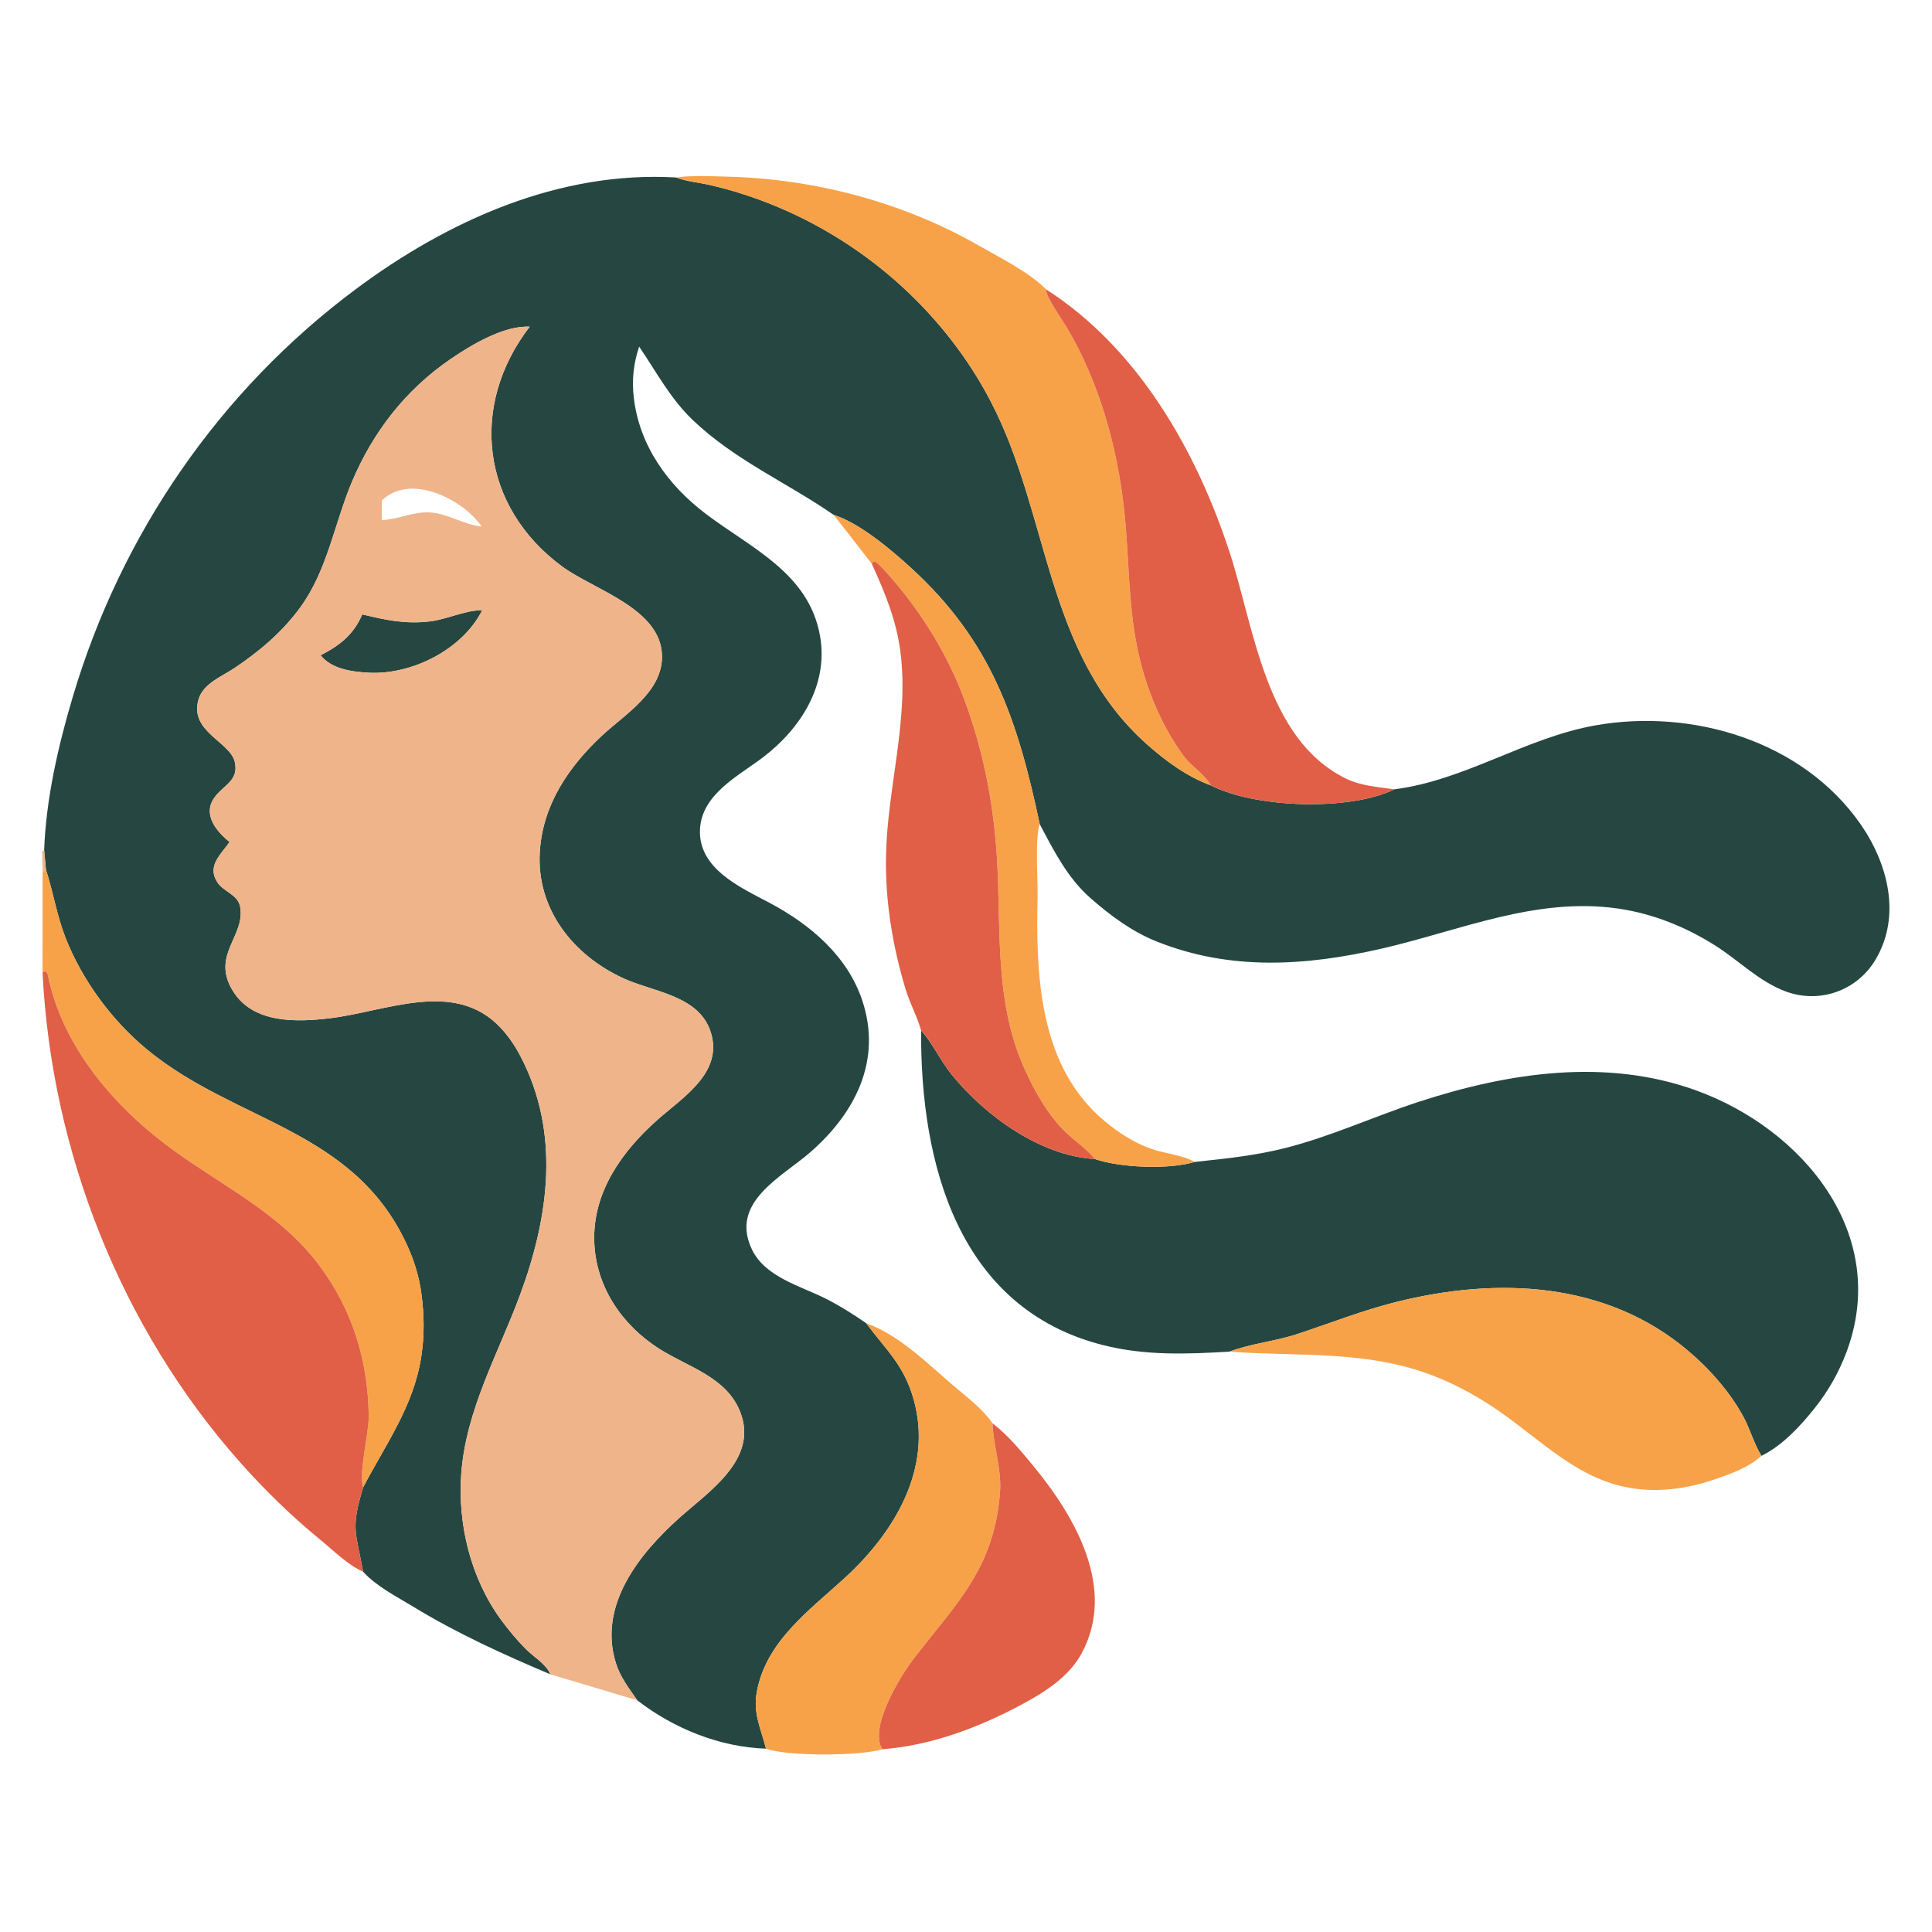
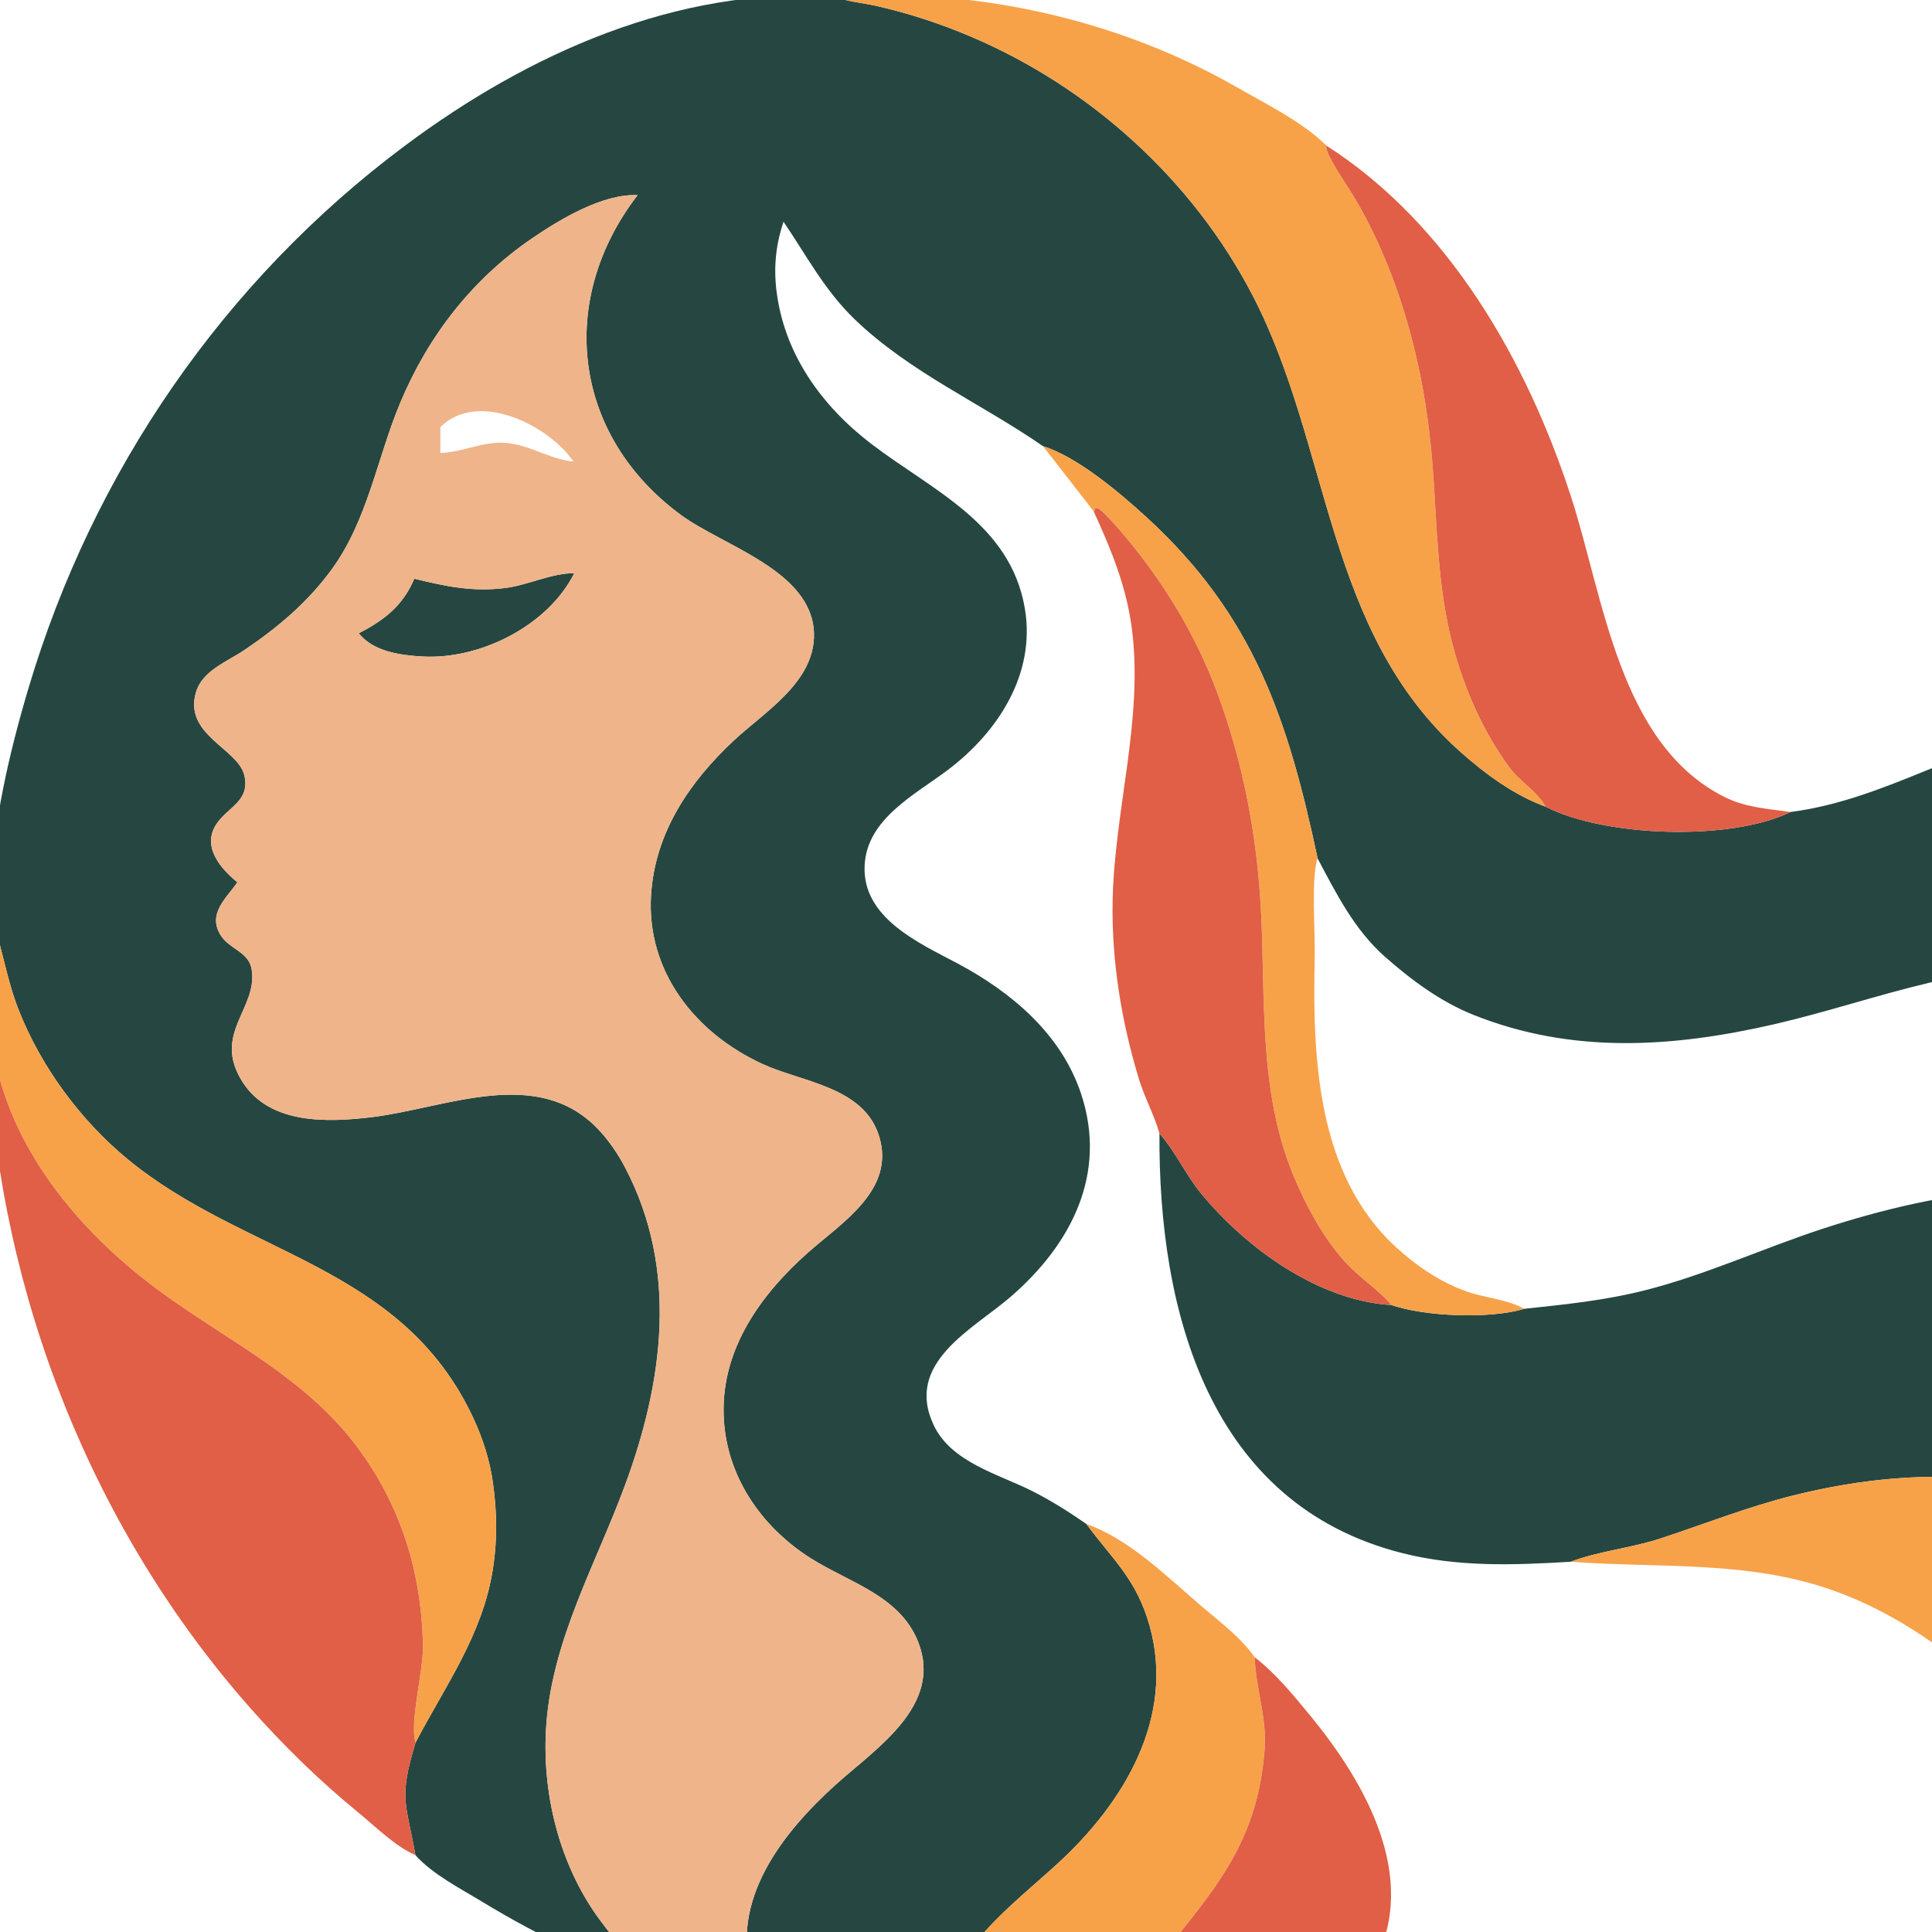
- <svg xmlns="http://www.w3.org/2000/svg" viewBox="274 262 600 600" width="600" height="600" fill="none">
+ <svg xmlns="http://www.w3.org/2000/svg" viewBox="290 318 450 450" width="450" height="450" fill="none">
  <path d="M484.04 317.13C487.11 318.35 490.9 318.65 494.21 319.4C501.69 321.09 508.98 323.49 516.03 326.48C543.91 338.3 567.75 359.85 581.73 386.75C600.08 422.05 598.57 465.09 630.27 493.22C636.02 498.32 642.72 503.24 650 505.89C644.04 500.09 641.65 496.83 635.34 488.26C631.09 478.49 628.37 468.24 624.75 454.57C624.75 440.5 623.69 426.5 622.82 415.06 620.9 403.75 617.69 392.73C614.72 382.57 610.57 372.44 605.09 363.38C603.74 361.13 598.43 353.58 598.95 351.92C593.32 346.36 585.03 342.3 578.16 338.36C554.34 324.73 526.87 317.5 499.5 316.85C494.37 316.73 489.1 316.4 484.04 317.13Z" fill="#fbf8f1" />
  <path d="M484.04 317.13C487.11 318.35 490.9 318.65 494.21 319.4C501.69 321.09 508.98 323.49 516.03 326.48C543.91 338.3 567.75 359.85 581.73 386.75C600.08 422.05 598.57 465.09 630.27 493.22C636.02 498.32 642.72 503.24 650 505.89C663.76 512.97 693.17 513.95 707.02 507.13C729.13 504.31 747.75 491.09 769.56 487.25C799.57 481.98 833.65 492.06 851.69 517.78C860.23 529.97 864.59 546.34 856.48 560C850.74 569.67 839.13 573.81 828.56 569.9C820.36 566.86 814.06 560.33 806.77 555.7C797.57 549.86 787.3 545.72 776.49 544.16C751 540.49 727.46 550.99 703.19 556.58C679.54 562.01 656.14 563.55 633.19 554.38C625.55 551.33 618.77 546.29 612.63 540.89C605.5 534.61 601.26 526.19 596.9 517.95C590.01 485.65 582.14 461.46 557.03 438.46C550.84 432.79 540.91 424.39 532.95 421.93C518.31 411.81 502.09 404.86 489.1 392.4C482.1 385.68 477.87 377.55 472.5 369.65C470.74 374.84 470.19 380.03 470.83 385.5C472.58 400.4 481.36 412.56 493.05 421.47C507.23 432.27 525.29 439.94 528.69 459.62C531.32 474.85 522.54 488.44 510.79 497.32C503.17 503.08 491.93 508.67 491.39 519.55C490.77 531.81 504.06 537.63 513.08 542.43C525.6 549.1 537.15 558.83 541.77 572.66C548.04 591.4 539.49 607.83 525.48 619.98C516.73 627.57 500.53 635.38 507.51 650.01C511.61 658.59 522.51 661.33 530.29 665.23C534.72 667.45 538.95 670.13 543.02 672.95C549.22 681.31 554.72 685.84 557.76 696.65C563.79 718.11 551.72 737.95 536.44 751.97C525.4 762.1 511.87 771.71 509.02 787.52C507.82 794.17 510.37 799 511.89 805.07C497.52 804.6 483.15 798.77 471.92 790.05C469.29 786.26 466.63 782.9 465.23 778.37C459.71 760.5 472.56 744.53 484.92 733.44C494.09 725.22 509.59 715.21 503.9 700.55C499.66 689.61 487.66 686.59 478.66 680.84C467.06 673.42 458.96 661.48 458.55 647.5C458.09 632.14 467.21 619.49 478.23 609.72C486.12 602.74 498.61 595.13 494.76 582.65C491.22 571.14 476.89 570.08 467.65 565.85C452.03 558.7 440.54 544.37 441.64 526.5C442.54 511.96 450.58 500.13 460.94 490.46C468.11 483.78 479.85 476.83 479.59 465.58C479.24 450.94 458.44 445.19 448.59 437.94C423.39 419.39 419.62 388.01 438.5 363.46C430.52 363.05 420.5 369.03 413.98 373.48C400.01 383.01 389.79 396.17 383.26 411.73C377.82 424.68 375.67 439.15 367.2 450.71C361.63 458.32 354.68 464.18 346.91 469.42C342.92 472.11 337.14 474.19 335.65 479.23C332.73 489.18 345.39 492.3 346.9 498.56C348.34 504.56 343.14 505.89 340.43 509.92C336.91 515.16 341.39 520.33 345.29 523.5C342.65 527.31 338.18 530.91 341.5 535.99C343.53 539.09 347.93 539.72 348.61 543.74C350.16 552.94 339.29 558.72 346.5 570.02C352.83 579.95 366.31 579.44 376.5 578.22C393.92 576.12 415.17 566.04 429.41 581.11C431.86 583.71 433.92 586.75 435.58 589.9C448.07 613.67 444.52 639.79 435.54 664.05C428.78 682.33 418.76 699.69 417.26 719.5C416.07 735.27 420.15 752.08 429.54 764.95C431.89 768.17 434.52 771.33 437.34 774.17C439.83 776.67 443.61 778.73 444.92 781.98C430.3 775.79 416.04 769.32 402.45 761.04C397.31 757.91 390.76 754.58 386.76 750.1C384.53 737.61 382.83 736.94 386.79 723.88C393.78 710.51 402.39 698.82 404.8 683.48C405.86 676.73 405.76 670.25 404.83 663.51C404.11 658.24 402.49 653.1 400.24 648.29C383.55 612.5 347.03 610.55 319.63 587.92C308.71 578.9 299.52 566.41 294.34 553.22C291.62 546.3 290.53 539.02 288.26 532.06C288.08 530.04 287.9 528.02 287.71 526C288.31 509.97 292.08 493.57 296.65 478.24C311.67 427.78 342.18 383.37 384.35 351.91C412.97 330.56 447.58 314.95 484.04 317.13ZM423.59 425.5C418.2 425.07 413.21 421.47 407.5 421.14C402.21 420.84 397.67 423.38 392.57 423.5C392.57 421.49 392.57 419.47 392.57 423.5C397.67 423.38 402.21 420.84 407.5 421.14C413.21 421.47 418.2 425.07 423.59 425.5ZM423.77 451.5C417.62 463.77 401.85 471.63 388.5 470.92C383.2 470.63 376.96 469.77 373.56 465.5C379.47 462.48 383.86 459.06 386.5 452.79C393.75 454.56 399.88 455.88 407.5 454.98C412.95 454.33 418.37 451.49 423.77 451.5ZM560.06 582.01C563.68 586.04 566.13 591.53 569.65 595.84C580.11 608.64 597.12 620.98 614.1 621.97C622.01 624.68 637.08 625.25 645 622.85C654.61 621.82 663.7 620.92 673.11 618.54C687.28 614.96 700.73 608.71 714.6 604.18C742.31 595.13 772.66 590.45 800.79 600.65C833.86 612.65 861.15 645.31 847.44 681.91C845.09 688.19 841.82 693.95 837.66 699.19C833.14 704.88 827.62 710.86 821.05 714.13C818.72 710.48 817.56 705.93 815.45 702.04C811.19 694.2 804.92 687.13 798.13 681.39C772.62 659.87 738.86 658.55 707.7 666.32C697.18 668.94 687.05 672.96 676.77 676.34C670 678.57 662.32 679.29 655.86 681.76C642.59 682.56 629.64 683.04 616.62 679.75C571.53 668.36 559.79 623.3 560.06 582.01Z" fill="#264741" />
  <path d="M471.92 790.05C462.92 787.36 453.92 784.67 444.92 781.98C443.61 778.73 439.83 776.67 437.34 774.17C434.52 771.33 431.89 768.17 429.54 764.95C420.15 752.08 416.07 735.27 417.26 719.5C418.76 699.69 428.78 682.33 435.54 664.05C444.52 639.79 448.07 613.67 435.58 589.9C433.92 586.75 431.86 583.71 429.41 581.11C415.17 566.04 393.92 576.12 376.5 578.22C366.31 579.44 352.83 579.95 346.5 570.02C339.29 558.72 350.16 552.94 348.61 543.74C347.93 539.72 343.53 539.09 341.5 535.99C338.18 530.91 342.65 527.31 345.29 523.5C341.39 520.33 336.91 515.16 340.43 509.92C343.14 505.89 348.34 504.56 346.9 498.56C345.39 492.3 332.73 489.18 335.65 479.23C337.14 474.19 342.92 472.11 346.91 469.42C354.68 464.18 361.63 458.32 367.2 450.71C375.67 439.15 377.82 424.68 383.26 411.73C389.79 396.17 400.01 383.01 413.98 373.48C420.5 369.03 430.52 363.05 438.5 363.46C419.62 388.01 423.39 419.39 448.59 437.94C458.44 445.19 479.24 450.94 479.59 465.58C479.85 476.83 468.11 483.78 460.94 490.46C450.58 500.13 442.54 511.96 441.64 526.5C440.54 544.37 452.03 558.7 467.65 565.85C476.89 570.08 491.22 571.14 494.76 582.65C498.61 595.13 486.12 602.74 478.23 609.72C467.21 619.49 458.09 632.14 458.55 647.5C458.96 661.48 467.06 673.42 478.66 680.84C487.66 686.59 499.66 689.61 503.9 700.55C509.59 715.21 494.09 725.22 484.92 733.44C472.56 744.53 459.71 760.5 465.23 778.37C466.63 782.9 469.29 786.26 471.92 790.05ZM423.59 425.5C417.69 416.97 401.34 408.81 392.57 417.46C392.57 419.47 392.57 421.49 392.57 423.5C397.67 423.38 402.21 420.84 407.5 421.14C413.21 421.47 418.2 425.07 423.59 425.5ZM423.77 451.5C418.37 451.49 412.95 454.33 407.5 454.98C399.88 455.88 393.75 454.56 386.5 452.79C383.86 459.06 379.47 462.48 373.56 465.5C376.96 469.77 383.2 470.63 388.5 470.92C401.85 471.63 417.62 463.77 423.77 451.5ZM287.71 526C287.9 528.02 288.08 530.04 288.26 532.06C287.92 532.38 287.57 532.69 287.22 533C287.18 530.83 287.13 528.67 287.08 526.5C287.29 526.33 287.5 526.17 287.71 526Z" fill="#efb48a" />
  <path d="M484.04 317.13C489.1 316.4 494.37 316.73 499.5 316.85C526.87 317.5 554.34 324.73 578.16 338.36C585.03 342.3 593.32 346.36 598.95 351.92C598.43 353.58 603.74 361.13 605.09 363.38C610.57 372.44 614.72 382.57 617.69 392.73C620.9 403.75 622.82 415.06 623.69 426.5C624.75 440.5 624.75 454.57 628.37 468.24C631.09 478.49 635.34 488.26 641.65 496.83C644.04 500.09 648.22 502.44 650 505.89C642.72 503.24 636.02 498.32 630.27 493.22C598.57 465.09 600.08 422.05 581.73 386.75C567.75 359.85 543.91 338.3 516.03 326.48C508.98 323.49 501.69 321.09 494.21 319.4C490.9 318.65 487.11 318.35 484.04 317.13ZM532.95 421.93C540.91 424.39 550.84 432.79 557.03 438.46C582.14 461.46 590.01 485.65 596.9 517.95C595.36 522.04 596.35 535.35 596.23 540.5C595.7 563.88 596.53 591.32 615.09 608.43C619.9 612.85 625.44 616.63 631.62 618.81C635.81 620.29 641.4 620.73 645 622.85C637.08 625.25 622.01 624.68 614.1 621.97C611.06 618.36 606.7 615.64 603.43 612.07C598.16 606.3 594.05 598.62 591.1 591.41C583.32 572.34 584.69 551.56 583.77 531.5C582.94 513.46 579.73 496.04 573.43 479.11C568.92 467 562.14 455.47 554.07 445.4C553.04 444.11 546.62 436.28 545.5 436.35C544.36 436.42 545.66 436.67 544.71 437.05C540.79 432.01 536.87 426.97 532.95 421.93ZM288.26 532.06C290.53 539.02 291.62 546.3 294.34 553.22C299.52 566.41 308.71 578.9 319.63 587.92C347.03 610.55 383.55 612.5 400.24 648.29C402.49 653.1 404.11 658.24 404.83 663.51C405.76 670.25 405.86 676.73 404.8 683.48C402.39 698.82 393.78 710.51 386.79 723.88C385.33 719.36 388.59 707.3 388.51 701.59C388.26 684.38 383.35 668.45 372.9 654.65C360.98 638.91 343.72 630.67 328.12 619.4C309.82 606.19 293.33 587.31 288.79 564.5C288 563.54 288.62 563.43 287.21 564C287.22 553.67 287.22 543.33 287.22 533C287.57 532.69 287.92 532.38 288.26 532.06ZM821.05 714.13C817.06 717.71 811.84 719.6 806.79 721.34C801.17 723.28 795.47 724.5 789.5 724.7C769.38 725.37 757.68 713.63 742.86 702.62C734.9 696.7 726.4 691.83 717.03 688.47C697.15 681.36 676.46 683.31 655.86 681.76C662.32 679.29 670 678.57 676.77 676.34C687.05 672.96 697.18 668.94 707.7 666.32C738.86 658.55 772.62 659.87 798.13 681.39C804.92 687.13 811.19 694.2 815.45 702.04C817.56 705.93 818.72 710.48 821.05 714.13ZM543.02 672.95C553.12 676.49 562.11 685.52 570.15 692.37C574.3 695.91 579.13 699.51 582.24 704C582.47 711.1 585.1 718.14 584.57 725.35C582.82 748.75 571.5 759.43 558.11 776.65C553.65 782.39 543.7 798.56 548.03 805.24C541.23 807.38 518.48 807.5 511.89 805.07C510.37 799 507.82 794.17 509.02 787.52C511.87 771.71 525.4 762.1 536.44 751.97C551.72 737.95 563.79 718.11 557.76 696.65C554.72 685.84 549.22 681.31 543.02 672.95Z" fill="#f7a249" />
  <path d="M598.95 351.92C627.51 370.22 645.63 402.14 655.88 433.56C663.5 456.88 667.03 491.39 691.78 503.69C696.59 506.09 701.83 506.39 707.02 507.13C693.17 513.95 663.76 512.97 650 505.89C648.22 502.44 644.04 500.09 641.65 496.83C635.34 488.26 631.09 478.49 628.37 468.24C624.75 454.57 624.75 440.5 623.69 426.5C622.82 415.06 620.9 403.75 617.69 392.73C614.72 382.57 610.57 372.44 605.09 363.38C603.74 361.13 598.43 353.58 598.95 351.92ZM614.1 621.97C597.12 620.98 580.11 608.64 569.65 595.84C566.13 591.53 563.68 586.04 560.06 582.01C558.82 577.63 556.6 573.67 555.27 569.31C551.17 555.81 548.85 541.62 549.16 527.5C549.62 506.58 556.3 485.57 553.66 464.61C552.41 454.71 548.83 446.01 544.71 437.05C545.66 436.67 544.36 436.42 545.5 436.35C546.62 436.28 553.04 444.11 554.07 445.4C562.14 455.47 568.92 467 573.43 479.11C579.73 496.04 582.94 513.46 583.77 531.5C584.69 551.56 583.32 572.34 591.1 591.41C594.05 598.62 598.16 606.3 603.43 612.07C606.7 615.64 611.06 618.36 614.1 621.97ZM386.79 723.88C382.83 736.94 384.53 737.61 386.76 750.1C381.97 748 377.47 743.44 373.38 740.1C364.47 732.83 356.09 724.63 348.47 716.03C311.51 674.3 289.97 619.57 287.21 564C288.62 563.43 288 563.54 288.79 564.5C293.33 587.31 309.82 606.19 328.12 619.4C343.72 630.67 360.98 638.91 372.9 654.65C383.35 668.45 388.26 684.38 388.51 701.59C388.59 707.3 385.33 719.36 386.79 723.88ZM582.24 704C587.14 707.8 591.12 712.67 595.05 717.44C607.88 733.03 620.79 755.3 609.94 775.41C606.03 782.66 598.71 787.35 591.66 791.16C578.31 798.36 563.26 804.11 548.03 805.24C543.7 798.56 553.65 782.39 558.11 776.65C571.5 759.43 582.82 748.75 584.57 725.35C585.1 718.14 582.47 711.1 582.24 704Z" fill="#e05f46" />
</svg>
